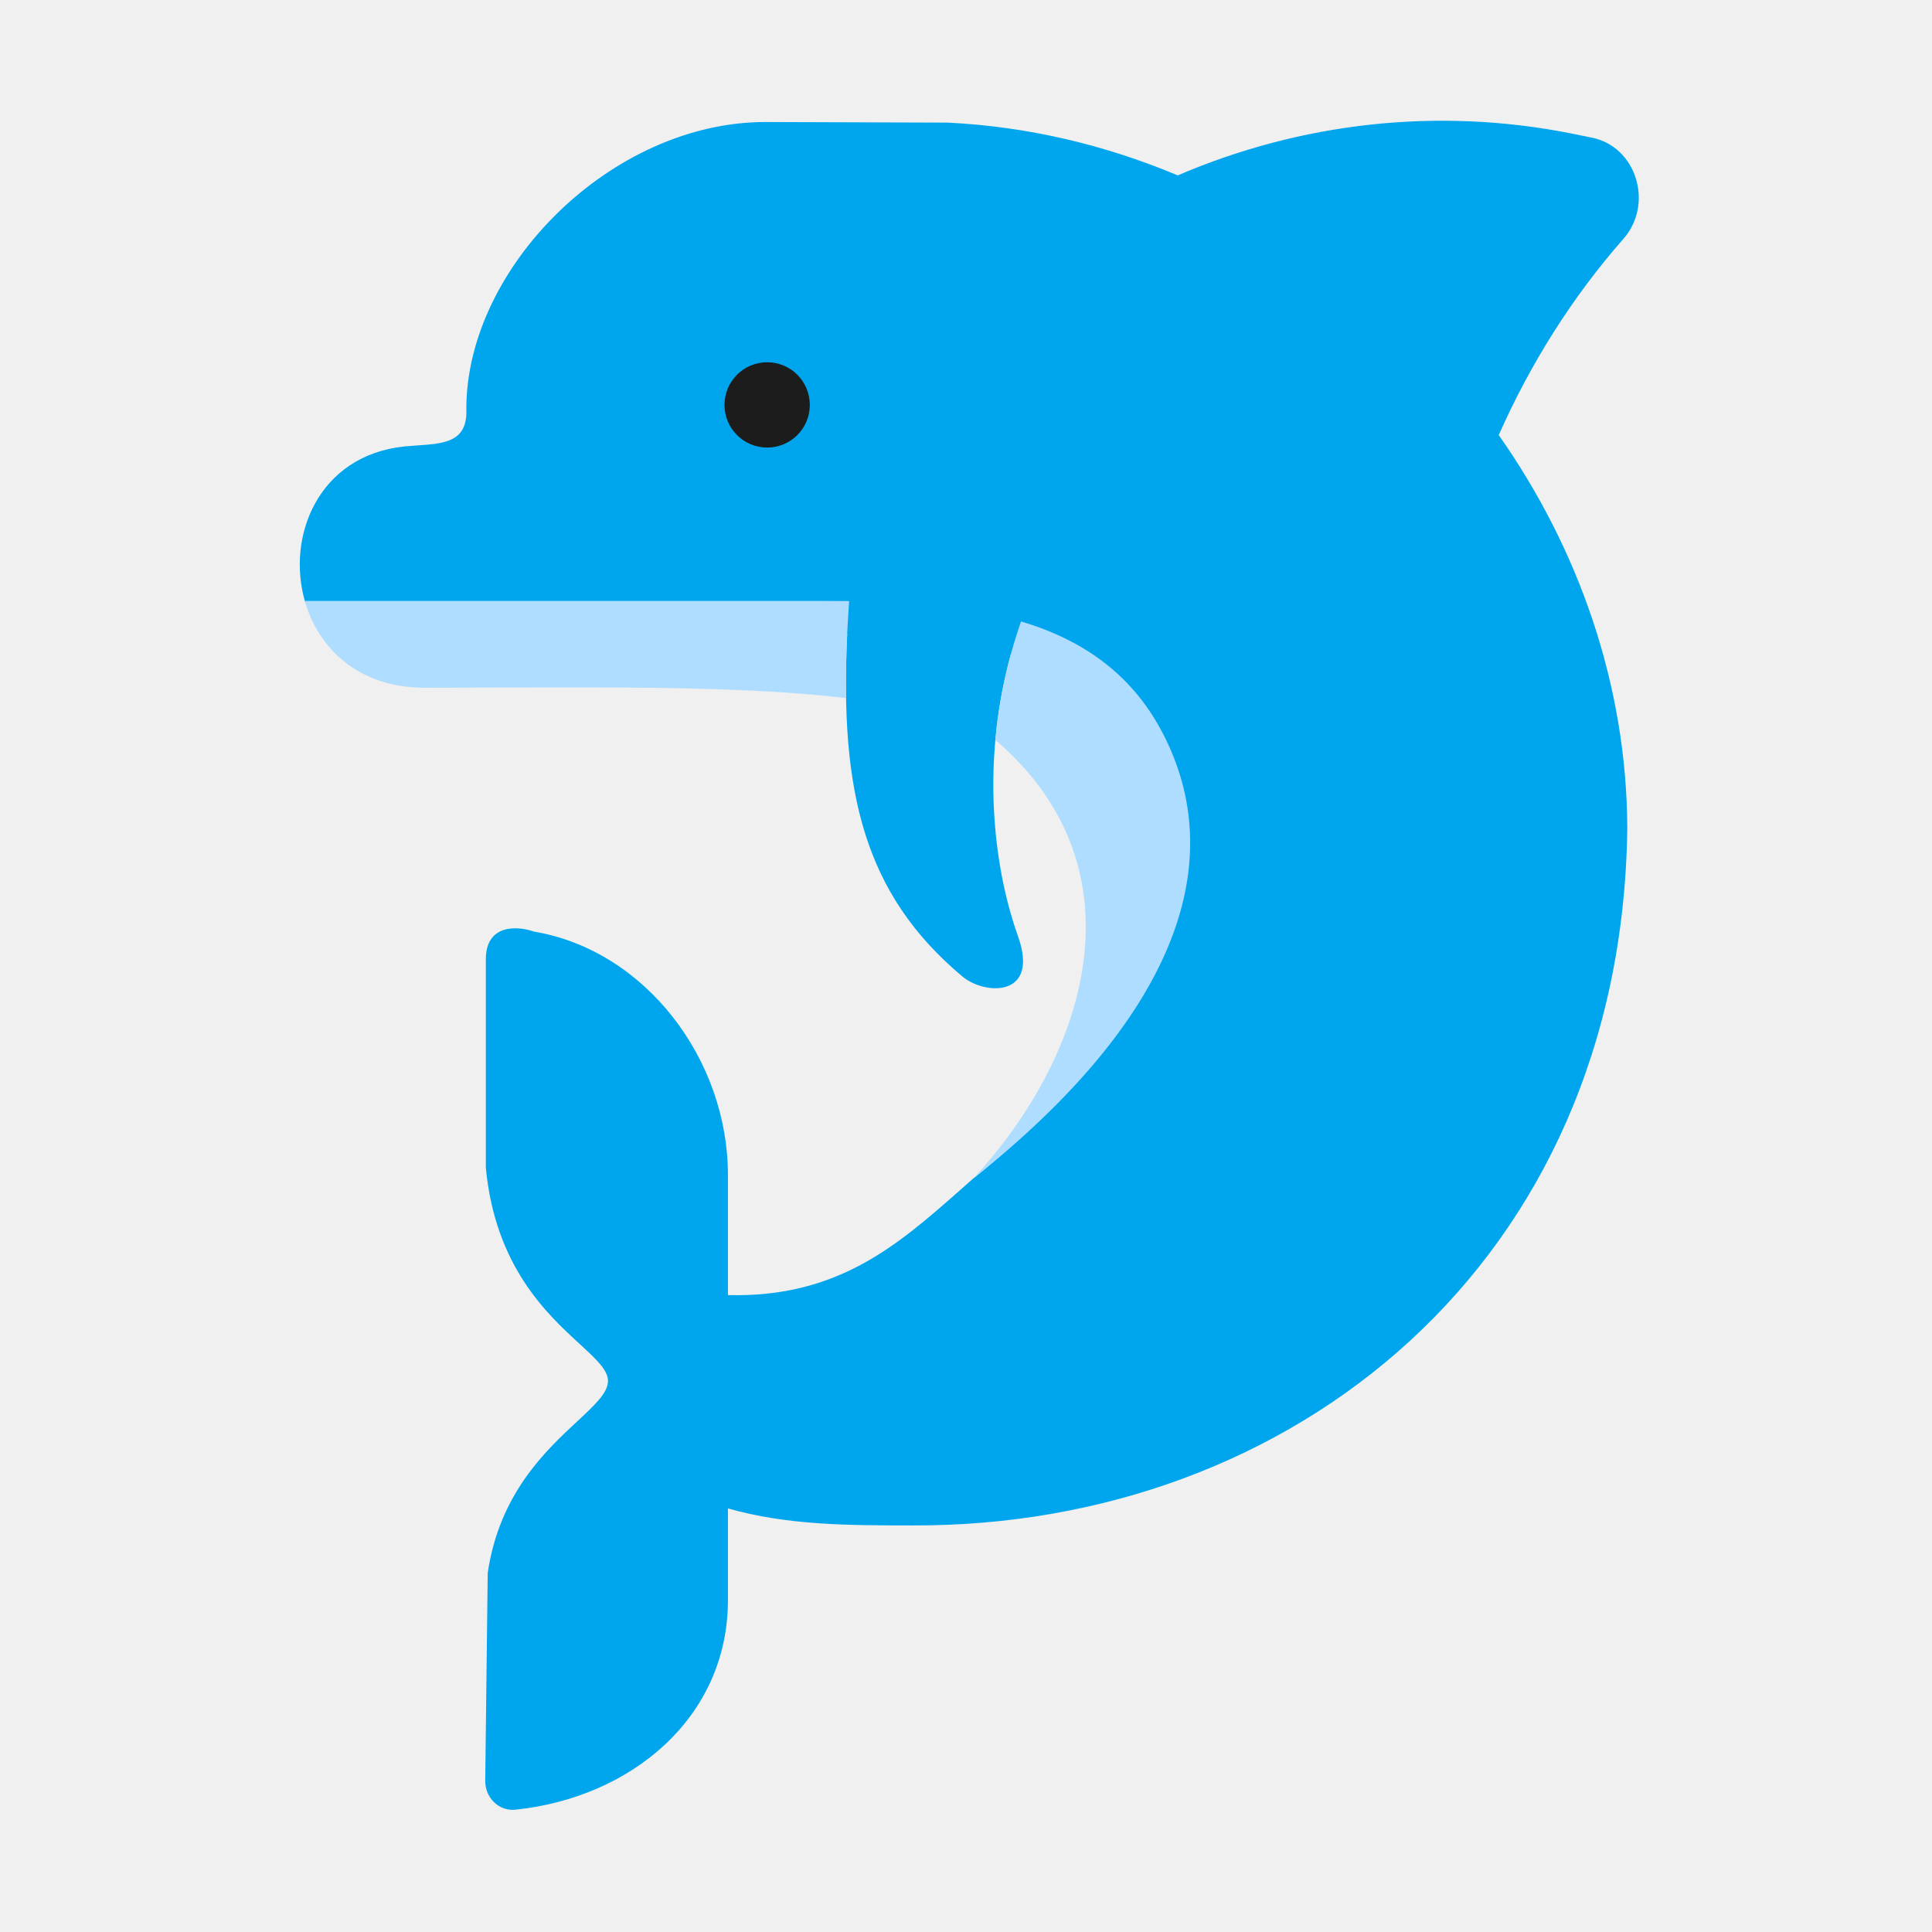
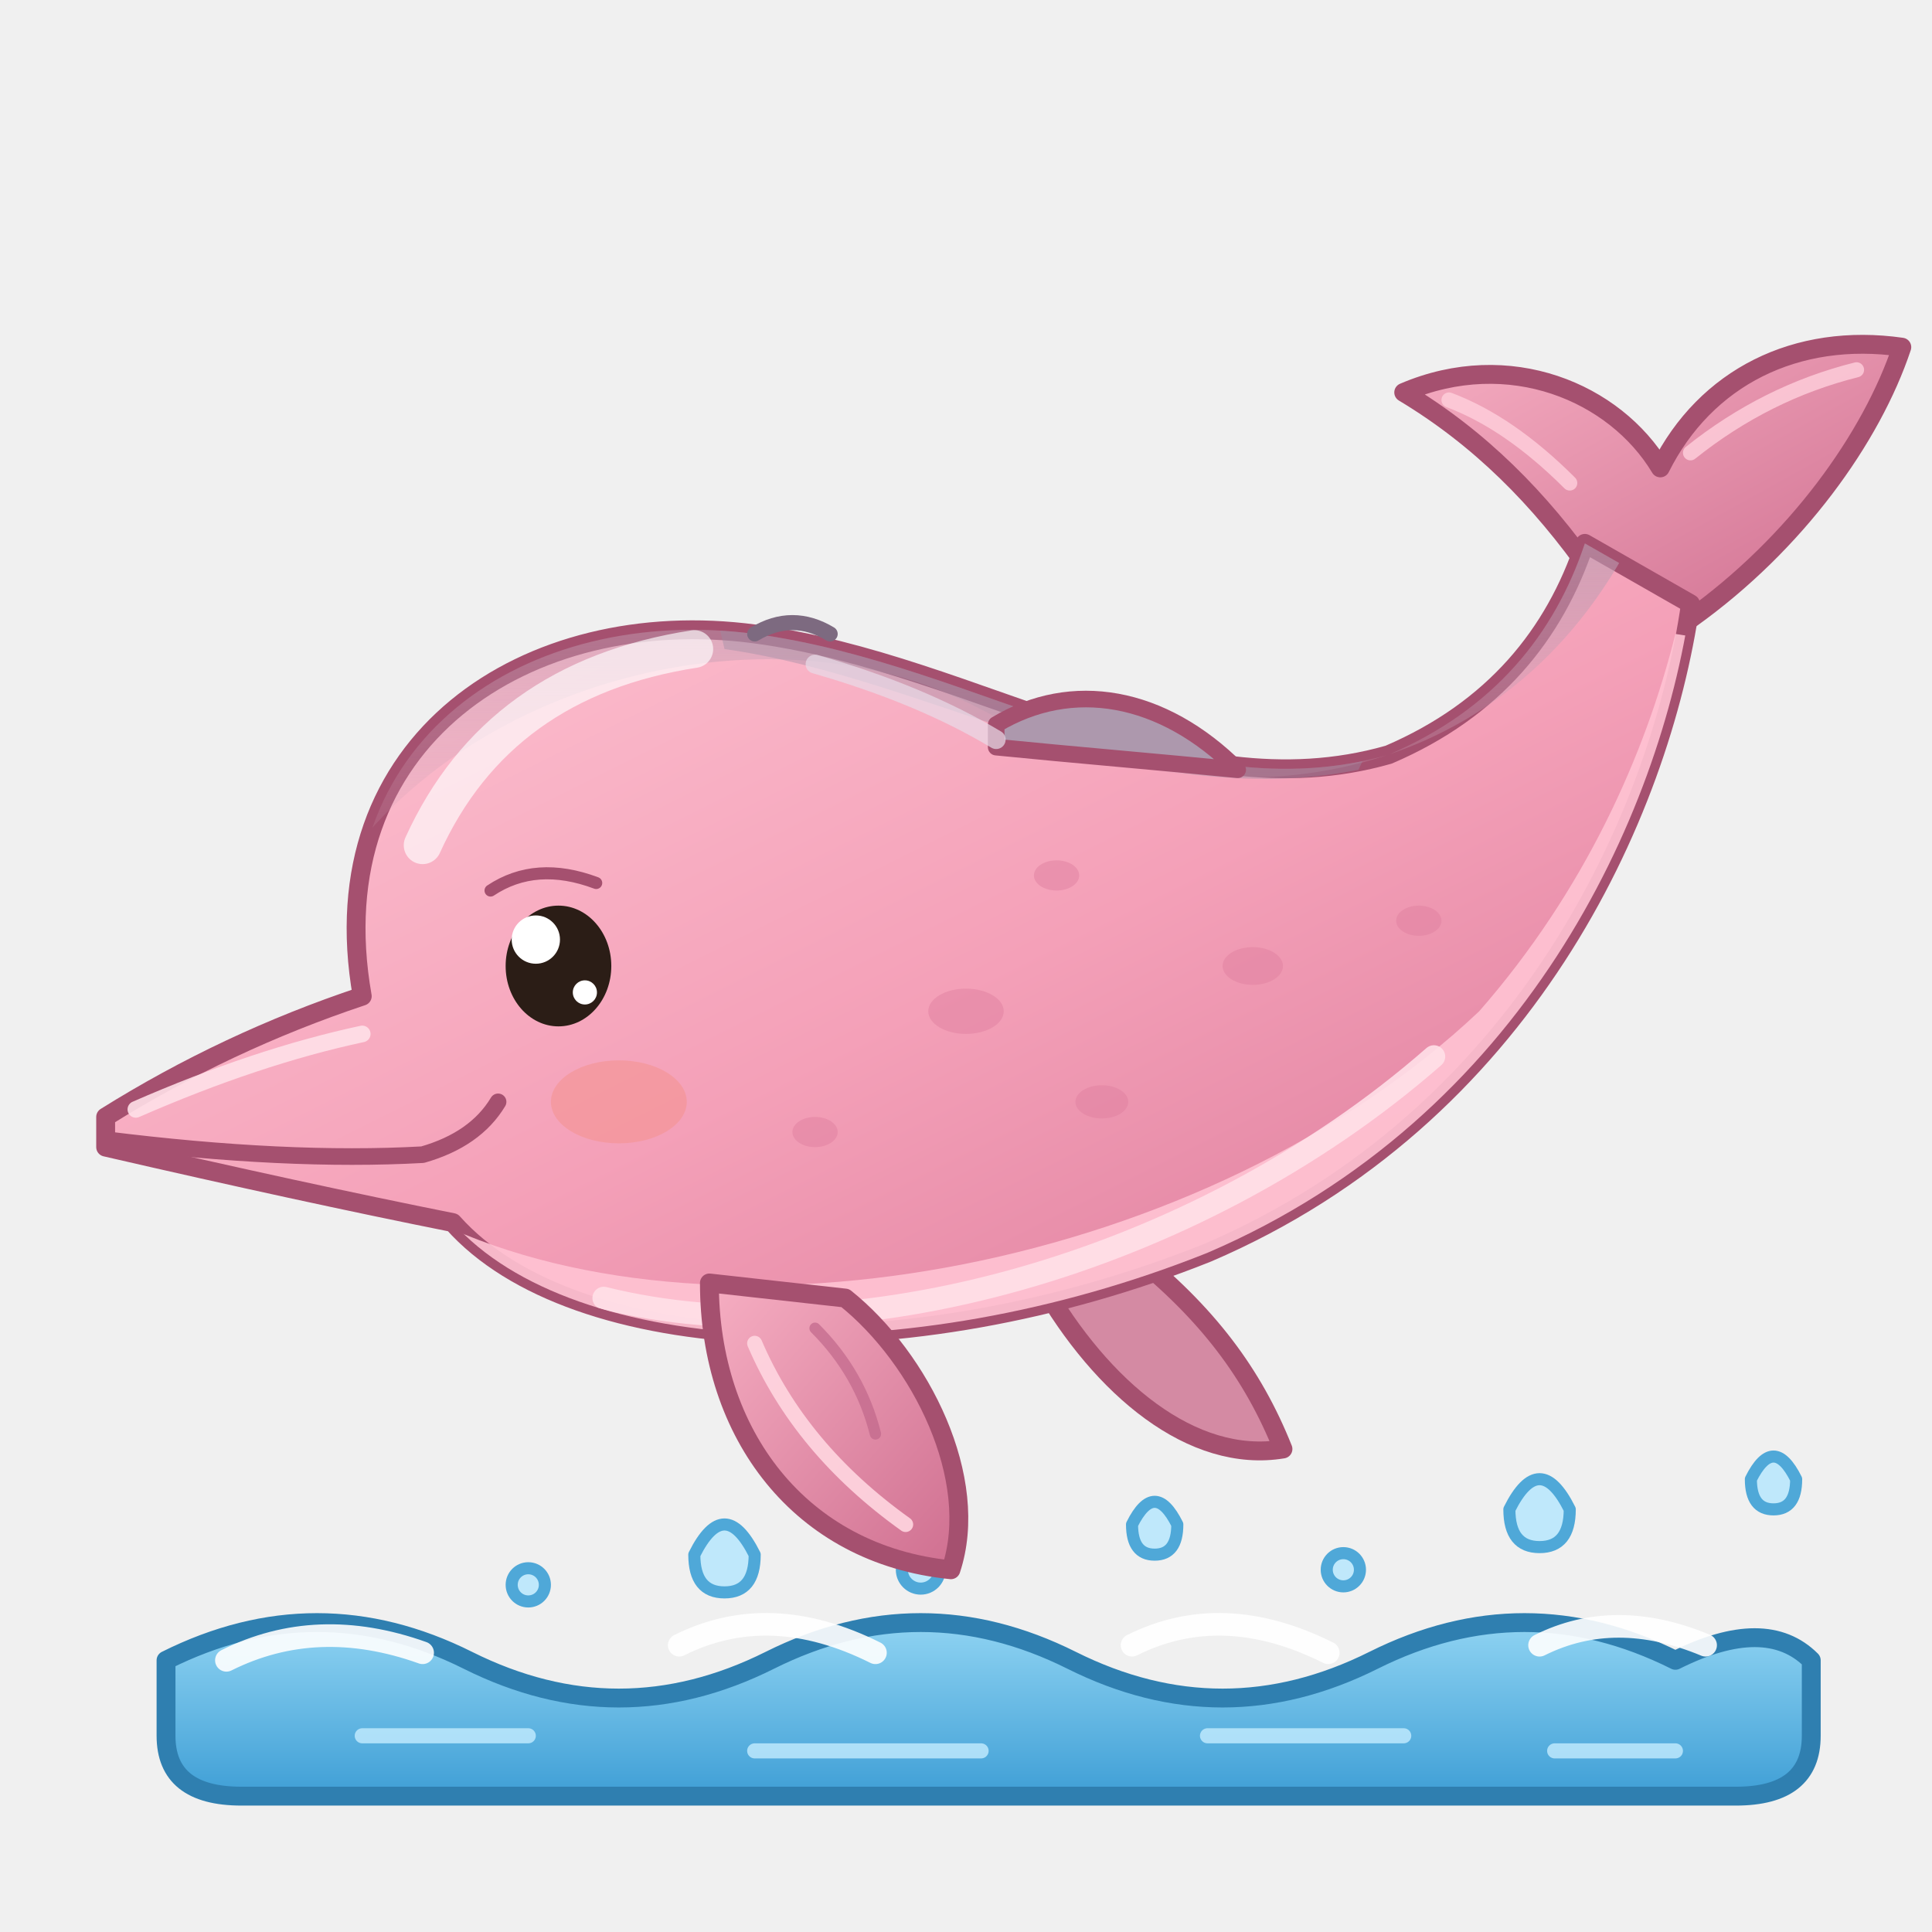
- <svg xmlns="http://www.w3.org/2000/svg" width="32" height="32" viewBox="0 0 32 32" fill="none">
-   <path d="M15.697 2.031C17.022 2.095 18.308 2.401 19.507 2.905C21.554 2.027 23.803 1.775 25.997 2.205L26.367 2.28C27.107 2.429 27.397 3.381 26.887 3.958C26.039 4.924 25.348 6.023 24.824 7.206C26.149 9.092 26.945 11.347 26.953 13.721C26.859 20.938 21.395 25.286 15.125 25.266C14.055 25.266 13.037 25.264 12.057 24.984V26.501C12.057 28.452 10.452 29.775 8.537 29.974C8.26 30.003 8.034 29.773 8.037 29.494L8.078 26.055C8.27 24.742 9.037 24.029 9.561 23.542C9.848 23.275 10.062 23.076 10.07 22.883C10.078 22.7 9.88 22.517 9.604 22.263C9.056 21.76 8.203 20.974 8.047 19.343V15.891C8.047 15.297 8.578 15.336 8.844 15.43C10.691 15.74 12.057 17.548 12.057 19.461V21.451C13.878 21.497 14.871 20.621 15.909 19.706C15.979 19.644 16.048 19.583 16.118 19.521C19.436 16.867 19.298 14.144 18.5 12.5C18.081 11.636 17.519 11.129 16.741 10.842C16.21 12.785 16.51 14.526 16.859 15.5C17.228 16.528 16.311 16.486 15.938 16.172C14.315 14.809 13.909 13.126 14.032 10.5C14.021 10.5 14.011 10.5 14 10.5H6L5.058 9.985C4.73 8.893 5.272 7.539 6.704 7.394C6.778 7.387 6.851 7.382 6.922 7.377C7.365 7.346 7.748 7.319 7.724 6.772C7.724 4.429 10.129 2.021 12.677 2.021L15.697 2.031Z" fill="#00A6ED" />
-   <path d="M12.707 7.413C13.097 7.413 13.413 7.097 13.413 6.707C13.413 6.316 13.097 6 12.707 6C12.316 6 12 6.316 12 6.707C12 7.097 12.316 7.413 12.707 7.413Z" fill="#1C1C1C" />
-   <path d="M16.486 12.262C16.496 12.268 16.506 12.275 16.516 12.281C18.996 14.435 17.971 17.524 16.118 19.522C19.45 16.871 20.333 14.354 19.312 12.25C18.791 11.175 17.936 10.599 16.912 10.293C16.673 10.975 16.541 11.639 16.486 12.262Z" fill="#AEDDFF" />
-   <path d="M14.064 9.956C13.908 9.954 13.751 9.953 13.594 9.953H5.049C5.27 10.735 5.934 11.391 7.031 11.391C7.448 11.391 7.863 11.389 8.273 11.388C10.418 11.381 12.438 11.374 14.014 11.563C14.005 11.067 14.024 10.533 14.064 9.956Z" fill="#AEDDFF" />
+ <svg xmlns="http://www.w3.org/2000/svg" viewBox="0 0 256 256">
+   <defs>
+     <linearGradient id="boto-corpo" x1="0" y1="0" x2="1" y2="1">
+       <stop offset="0" stop-color="#ffc9d6" />
+       <stop offset="0.55" stop-color="#f4a0b8" />
+       <stop offset="1" stop-color="#d97898" />
+     </linearGradient>
+     <linearGradient id="boto-dorso" x1="0" y1="0" x2="0" y2="1">
+       <stop offset="0" stop-color="#a99aae" />
+       <stop offset="1" stop-color="#d9a3b8" stop-opacity="0" />
+     </linearGradient>
+     <linearGradient id="boto-nadadeira" x1="0" y1="0" x2="1" y2="1">
+       <stop offset="0" stop-color="#f6aec2" />
+       <stop offset="1" stop-color="#cf6f90" />
+     </linearGradient>
+     <linearGradient id="boto-agua" x1="0" y1="0" x2="0" y2="1">
+       <stop offset="0" stop-color="#8fd3f2" />
+       <stop offset="1" stop-color="#3f9fd6" />
+     </linearGradient>
+     <clipPath id="boto-clip">
+       <path d="M14 148 Q30 138 48 132 C42 98 70 80 100 84 C130 88 156 108 184 100 C198 94 206 84 210 72 L224 80 C220 108 202 148 160 166 C120 182 76 180 60 162 Q40 158 14 152 Z" />
+     </clipPath>
+   </defs>
+   <g id="agua" stroke-linejoin="round" stroke-linecap="round">
+     <path d="M22 220 Q42 210 62 220 T102 220 T142 220 T182 220 T222 220 Q234 214 240 220 L240 230 Q240 238 230 238 L32 238 Q22 238 22 230 Z" fill="url(#boto-agua)" stroke="#2f7fb0" stroke-width="2.5" />
+     <path d="M30 220 Q42 214 56 219 M90 218 Q102 212 116 219 M150 218 Q162 212 176 219 M204 218 Q214 213 226 218" fill="none" stroke="#ffffff" stroke-width="3" opacity="0.9" />
+     <path d="M48 230 h22 M100 232 h30 M160 230 h26 M206 232 h16" fill="none" stroke="#c4ecff" stroke-width="2" opacity="0.8" />
+     <g fill="#bfe8fb" stroke="#4fa8d8" stroke-width="1.6">
+       <path d="M92 206 Q96 198 100 206 Q100 211 96 211 Q92 211 92 206 Z" />
+       <path d="M150 202 Q153 196 156 202 Q156 206 153 206 Q150 206 150 202 Z" />
+       <path d="M200 200 Q204 192 208 200 Q208 205 204 205 Q200 205 200 200 Z" />
+       <path d="M232 196 Q235 190 238 196 Q238 200 235 200 Q232 200 232 196 Z" />
+       <circle cx="122" cy="208" r="2.5" />
+       <circle cx="178" cy="208" r="2.2" />
+       <circle cx="70" cy="210" r="2.2" />
+     </g>
+   </g>
+   <g id="boto" stroke-linejoin="round" stroke-linecap="round">
+     <path d="M138 170 C146 184 158 194 170 192 C166 182 160 174 150 166 Z" fill="#d48aa3" stroke="#a5506f" stroke-width="2.5" />
+     <path d="M211 76 C204 66 196 58 186 52 C200 46 214 52 220 62 C226 50 238 44 252 46 C248 58 238 72 224 82 Z" fill="url(#boto-nadadeira)" stroke="#a5506f" stroke-width="2.5" />
+     <path d="M208 64 Q200 56 192 53 M224 60 Q234 52 246 49" fill="none" stroke="#ffd0dc" stroke-width="2" opacity="0.8" />
+     <path d="M14 148 Q30 138 48 132 C42 98 70 80 100 84 C130 88 156 108 184 100 C198 94 206 84 210 72 L224 80 C220 108 202 148 160 166 C120 182 76 180 60 162 Q40 158 14 152 Z" fill="url(#boto-corpo)" stroke="#a5506f" stroke-width="2.5" />
+     <g clip-path="url(#boto-clip)">
+       <path d="M40 124 C54 92 100 78 130 94 C160 110 198 106 216 72 L240 40 L20 40 Z" fill="url(#boto-dorso)" />
+       <path d="M96 86 C124 90 150 108 180 102 L200 60 L90 60 Z" fill="#9c8ca3" opacity="0.4" />
+       <path d="M58 162 C96 180 160 168 196 134 C210 118 218 100 222 84 L260 90 L260 230 L30 230 Z" fill="#ffc3d3" opacity="0.9" />
+       <path d="M80 172 C112 180 158 168 190 140" fill="none" stroke="#ffe0e8" stroke-width="3" opacity="0.9" />
+       <g fill="#e07f9f" opacity="0.5">
+         <ellipse cx="128" cy="134" rx="5" ry="3" />
+         <ellipse cx="146" cy="146" rx="3.5" ry="2.2" />
+         <ellipse cx="166" cy="128" rx="4" ry="2.5" />
+         <ellipse cx="108" cy="150" rx="3" ry="2" />
+         <ellipse cx="188" cy="122" rx="3" ry="2" />
+         <ellipse cx="140" cy="116" rx="3" ry="2" />
+       </g>
+     </g>
+     <path d="M132 96 C142 90 154 92 164 102 C154 101 142 100 132 99 Z" fill="#ad98ad" stroke="#a5506f" stroke-width="2.2" />
+     <path d="M56 112 Q66 90 92 86" fill="none" stroke="#ffffff" stroke-width="5" opacity="0.65" />
+     <path d="M108 88 Q122 92 132 98" fill="none" stroke="#e8dce8" stroke-width="2.5" opacity="0.7" />
+     <path d="M100 84 q5 -3 10 0" fill="none" stroke="#7d6a80" stroke-width="2" />
+     <path d="M18 147 Q34 140 48 137" fill="none" stroke="#ffe0e8" stroke-width="2.2" opacity="0.9" />
+     <path d="M14 151 Q38 154 56 153 Q63 151 66 146" fill="none" stroke="#a5506f" stroke-width="2.2" />
+     <path d="M94 170 C94 190 106 206 126 208 C130 196 122 180 112 172 Z" fill="url(#boto-nadadeira)" stroke="#a5506f" stroke-width="2.5" />
+     <path d="M100 178 Q106 192 120 202" fill="none" stroke="#ffd6e0" stroke-width="2" opacity="0.9" />
+     <path d="M108 176 q6 6 8 14" fill="none" stroke="#c0668a" stroke-width="1.5" opacity="0.7" />
+     <ellipse cx="82" cy="146" rx="9" ry="5.5" fill="#f4908a" opacity="0.5" />
+     <ellipse cx="74" cy="128" rx="7" ry="8" fill="#2b1d16" />
+     <circle cx="71" cy="124.5" r="3.2" fill="#fff" />
+     <circle cx="77.5" cy="131.5" r="1.6" fill="#fff" />
+     <path d="M65 118 q6 -4 14 -1" fill="none" stroke="#a5506f" stroke-width="1.6" />
+   </g>
</svg>
